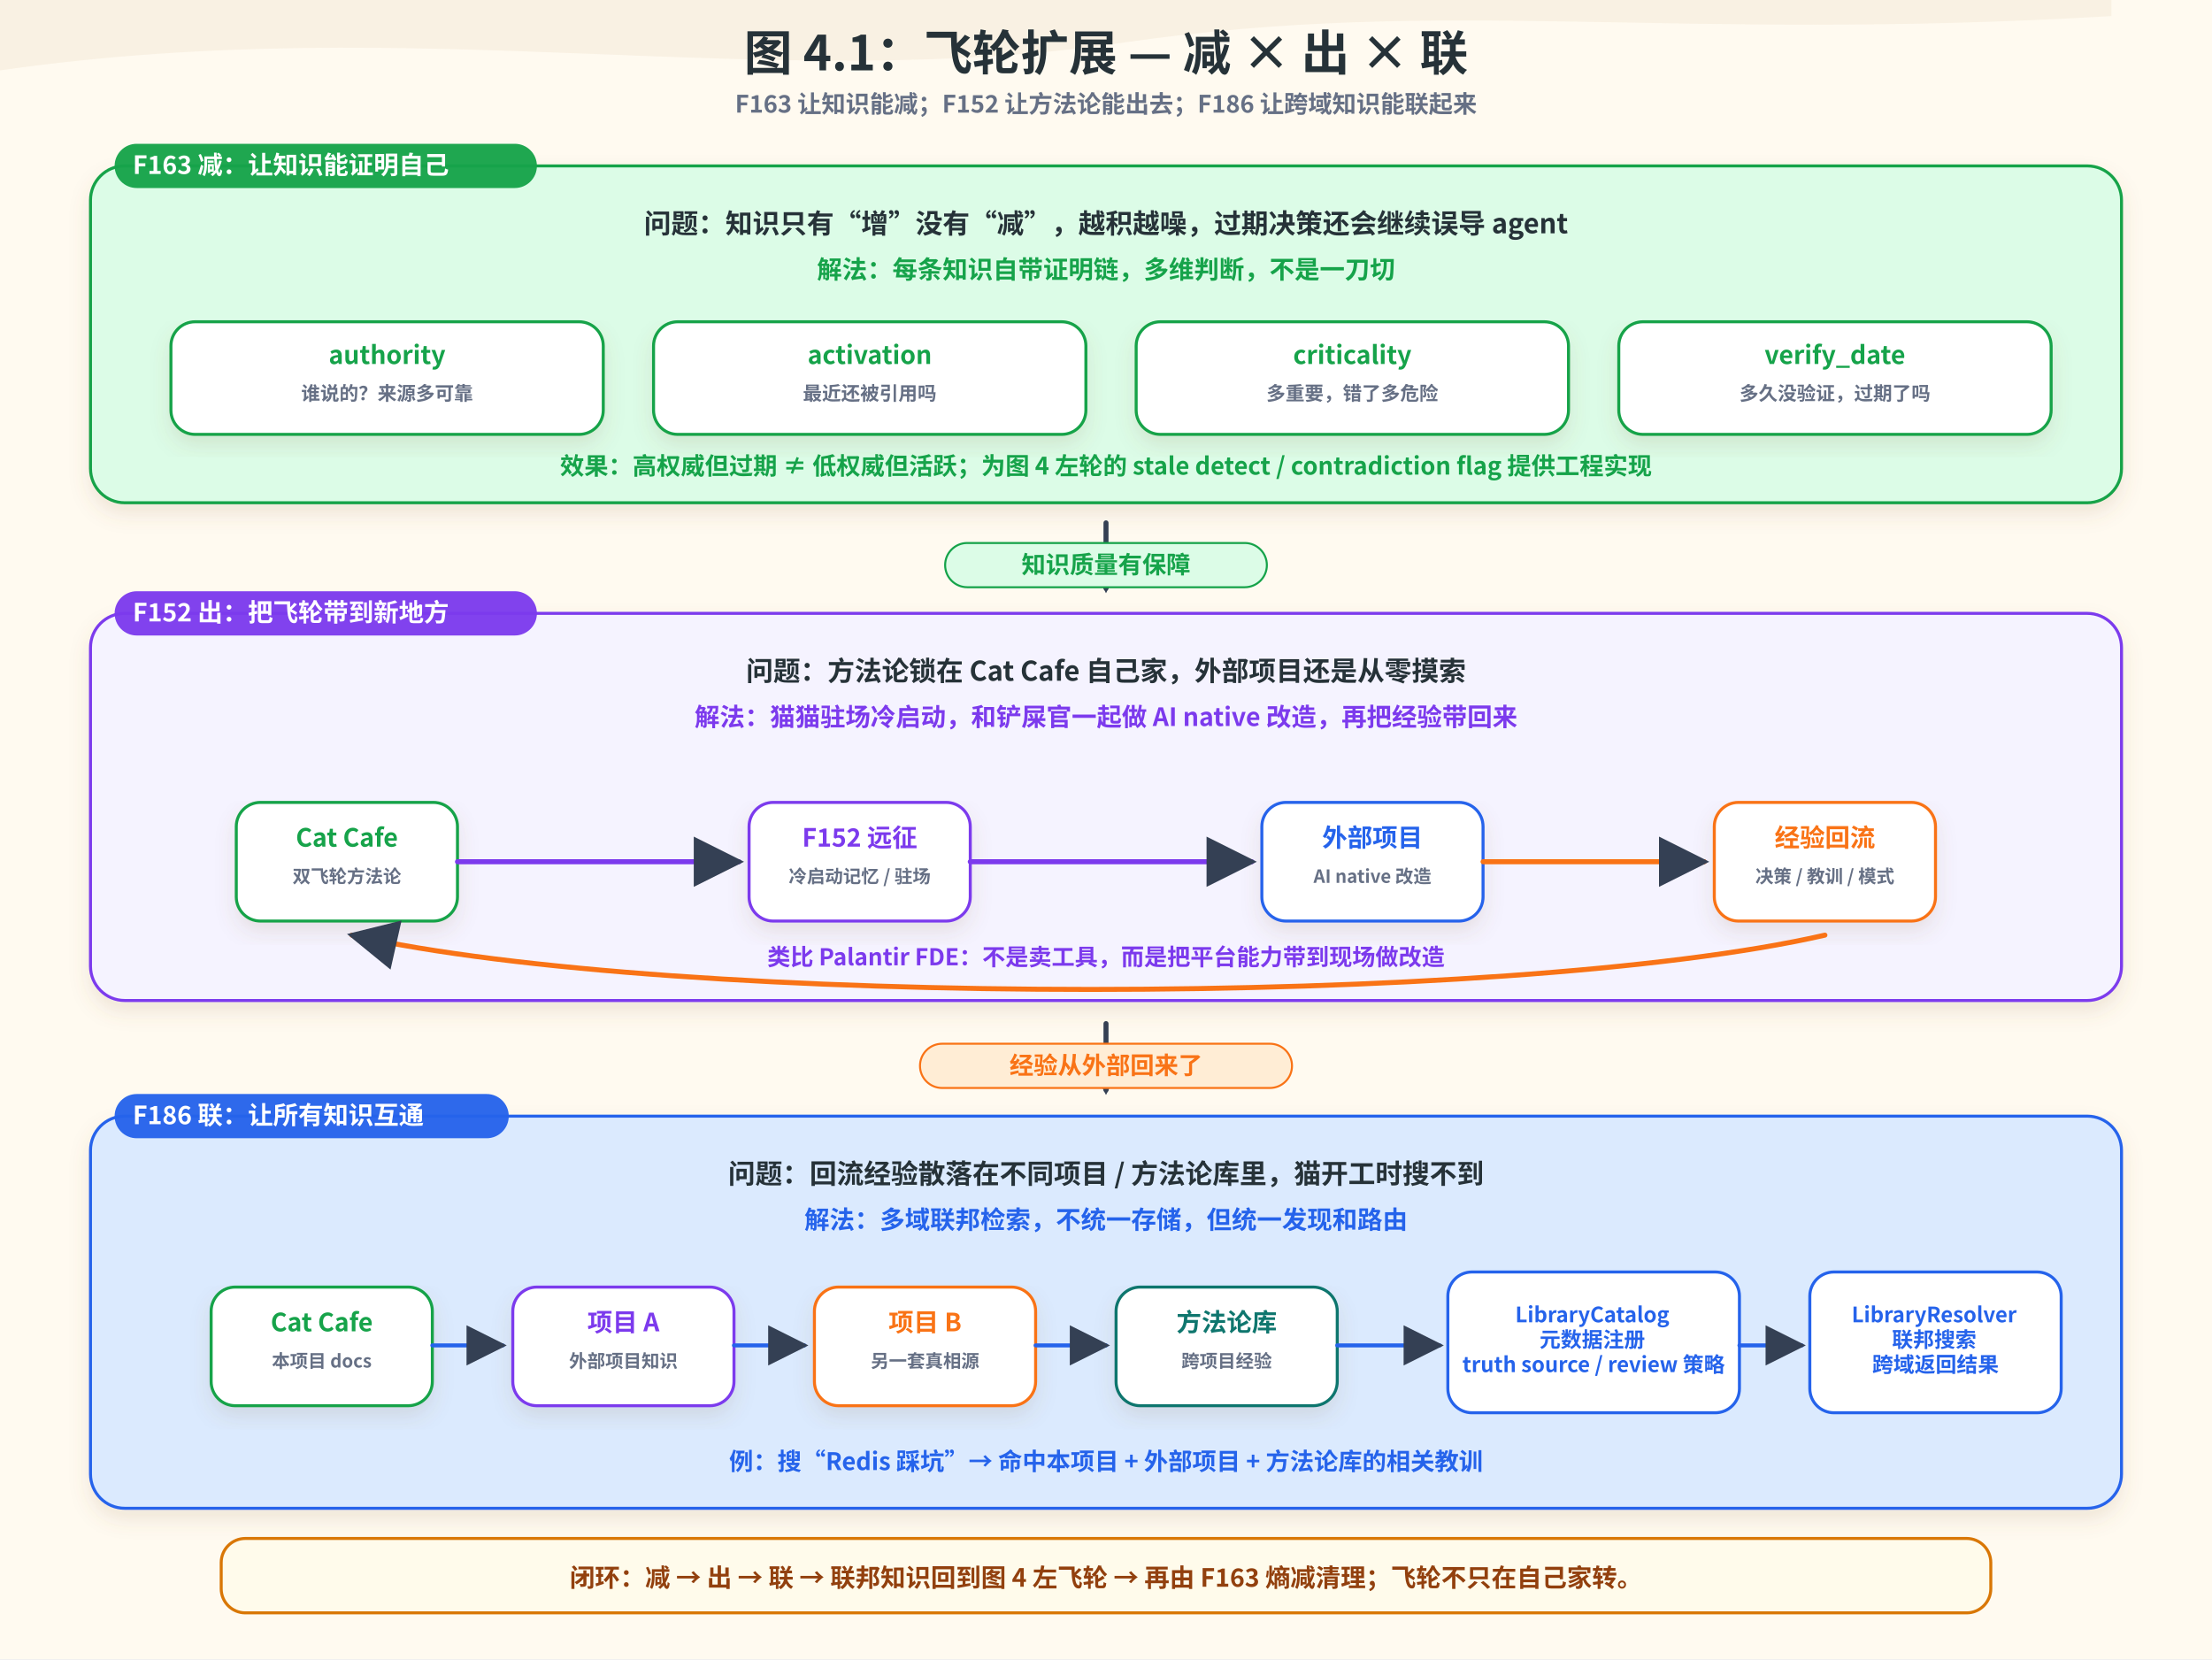
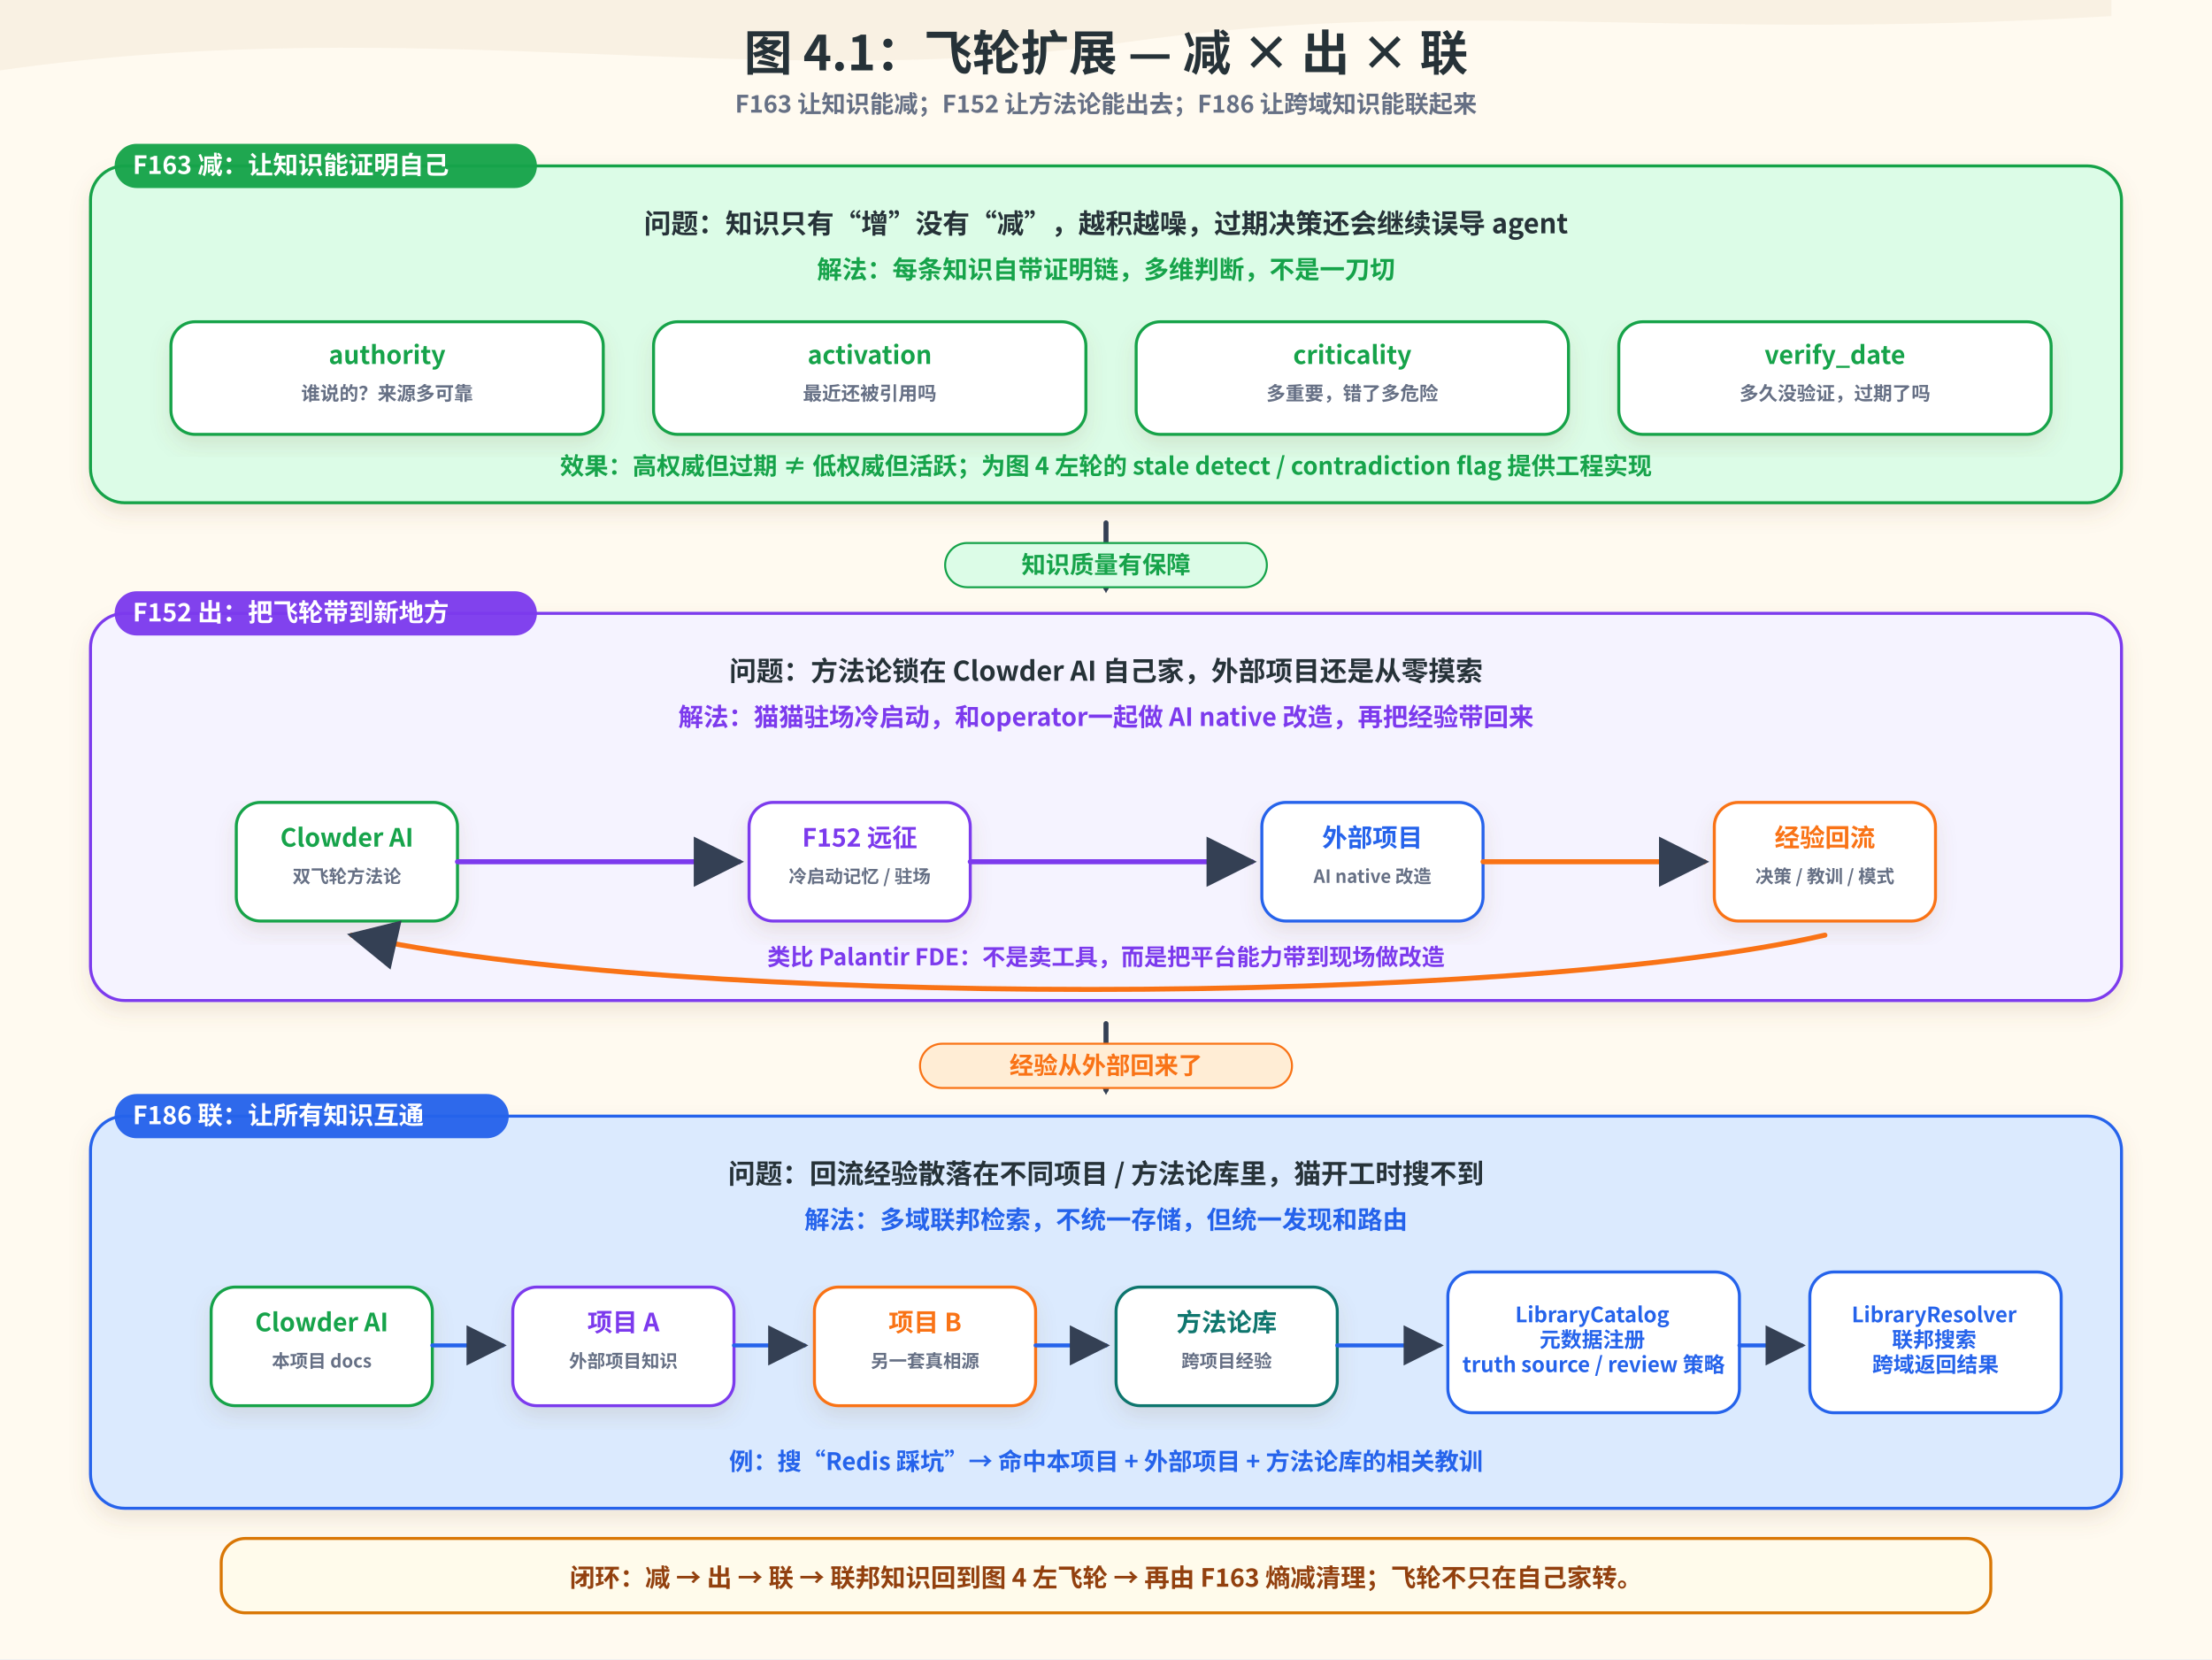
<svg xmlns="http://www.w3.org/2000/svg" width="2200" height="1650" viewBox="0 0 2200 1650">
  <defs>
    <filter id="shadow" x="-10%" y="-10%" width="120%" height="130%">
      <feDropShadow dx="0" dy="10" stdDeviation="10" flood-color="#8a6f45" flood-opacity="0.14" />
    </filter>
    <filter id="soft">
      <feTurbulence type="fractalNoise" baseFrequency="0.025" numOctaves="2" seed="12" result="noise" />
      <feColorMatrix in="noise" type="saturate" values="0" />
      <feBlend in="SourceGraphic" mode="multiply" />
    </filter>
    <marker id="arrow" viewBox="0 0 12 12" refX="10" refY="6" markerWidth="12" markerHeight="12" orient="auto-start-reverse">
      <path d="M 1 1 L 11 6 L 1 11 z" fill="#344054" />
    </marker>
    <marker id="arrowRed" viewBox="0 0 12 12" refX="10" refY="6" markerWidth="12" markerHeight="12" orient="auto-start-reverse">
      <path d="M 1 1 L 11 6 L 1 11 z" fill="#dc2626" />
    </marker>
    <style>
      text { font-family: "PingFang SC", "Hiragino Sans GB", "Noto Sans CJK SC", "Arial Unicode MS", sans-serif; letter-spacing: 0; }
      .title { font-weight: 800; fill: #263238; }
      .subtitle { fill: #667085; }
      .label { font-weight: 700; fill: #263238; }
      .small { fill: #667085; }
      .mono { font-family: "SFMono-Regular", "Menlo", "Consolas", monospace; }
    </style>
  </defs>
  <rect width="100%" height="100%" fill="#fffaf0" />
  <path d="M0,70 C420,10 760,95 1120,42 C1440,-4 1660,42 2100,16 L2100,0 L0,0 Z" fill="#f8efe0" opacity="0.8" />
  <text x="1100" y="70" text-anchor="middle" opacity="1" class="title">
    <tspan x="1100" dy="0" fill="#263238" font-weight="850" font-size="48">图 4.1：飞轮扩展 — 减 × 出 × 联</tspan>
  </text>
  <text x="1100" y="112" text-anchor="middle" opacity="1" class="">
    <tspan x="1100" dy="0" fill="#667085" font-weight="600" font-size="24">F163 让知识能减；F152 让方法论能出去；F186 让跨域知识能联起来</tspan>
  </text>
  <rect x="90" y="165" width="2020" height="335" rx="34" fill="#dcfce7" stroke="#16a34a" stroke-width="3" stroke-dasharray="" opacity="1" filter="url(#shadow)" />
  <rect x="114" y="143" width="420" height="44" rx="22" fill="#16a34a" opacity="0.96" />
  <text x="132" y="173" font-size="25" font-weight="800" fill="white">F163 减：让知识能证明自己</text>
  <text x="1100" y="232" text-anchor="middle" opacity="1" class="">
    <tspan x="1100" dy="0" fill="#263238" font-weight="850" font-size="27">问题：知识只有“增”没有“减”，越积越噪，过期决策还会继续误导 agent</tspan>
  </text>
  <text x="1100" y="277" text-anchor="middle" opacity="1" class="">
    <tspan x="1100" dy="0" fill="#16a34a" font-weight="850" font-size="25">解法：每条知识自带证明链，多维判断，不是一刀切</tspan>
  </text>
  <rect x="170" y="320" width="430" height="112" rx="24" fill="white" stroke="#16a34a" stroke-width="3" filter="url(#shadow)" />
  <text x="385" y="362" text-anchor="middle" opacity="1" class="">
    <tspan x="385" dy="0" fill="#16a34a" font-weight="900" font-size="25">authority</tspan>
  </text>
  <text x="385" y="398" text-anchor="middle" opacity="1" class="">
    <tspan x="385" dy="0" fill="#667085" font-weight="760" font-size="19">谁说的？来源多可靠</tspan>
  </text>
  <rect x="650" y="320" width="430" height="112" rx="24" fill="white" stroke="#16a34a" stroke-width="3" filter="url(#shadow)" />
  <text x="865" y="362" text-anchor="middle" opacity="1" class="">
    <tspan x="865" dy="0" fill="#16a34a" font-weight="900" font-size="25">activation</tspan>
  </text>
  <text x="865" y="398" text-anchor="middle" opacity="1" class="">
    <tspan x="865" dy="0" fill="#667085" font-weight="760" font-size="19">最近还被引用吗</tspan>
  </text>
  <rect x="1130" y="320" width="430" height="112" rx="24" fill="white" stroke="#16a34a" stroke-width="3" filter="url(#shadow)" />
  <text x="1345" y="362" text-anchor="middle" opacity="1" class="">
    <tspan x="1345" dy="0" fill="#16a34a" font-weight="900" font-size="25">criticality</tspan>
  </text>
  <text x="1345" y="398" text-anchor="middle" opacity="1" class="">
    <tspan x="1345" dy="0" fill="#667085" font-weight="760" font-size="19">多重要，错了多危险</tspan>
  </text>
  <rect x="1610" y="320" width="430" height="112" rx="24" fill="white" stroke="#16a34a" stroke-width="3" filter="url(#shadow)" />
  <text x="1825" y="362" text-anchor="middle" opacity="1" class="">
    <tspan x="1825" dy="0" fill="#16a34a" font-weight="900" font-size="25">verify_date</tspan>
  </text>
  <text x="1825" y="398" text-anchor="middle" opacity="1" class="">
    <tspan x="1825" dy="0" fill="#667085" font-weight="760" font-size="19">多久没验证，过期了吗</tspan>
  </text>
  <text x="1100" y="472" text-anchor="middle" opacity="1" class="">
    <tspan x="1100" dy="0" fill="#16a34a" font-weight="850" font-size="24">效果：高权威但过期 ≠ 低权威但活跃；为图 4 左轮的 stale detect / contradiction flag 提供工程实现</tspan>
  </text>
  <line x1="1100" y1="520" x2="1100" y2="585" stroke="#344054" stroke-width="5" stroke-linecap="round" marker-end="url(#arrow)" />
  <rect x="940" y="540" width="320" height="44" rx="22" fill="#dcfce7" stroke="#16a34a" stroke-width="2" />
  <text x="1100" y="570.16" text-anchor="middle" font-size="24" font-weight="700" fill="#16a34a">知识质量有保障</text>
  <rect x="90" y="610" width="2020" height="385" rx="34" fill="#f5f3ff" stroke="#7c3aed" stroke-width="3" stroke-dasharray="" opacity="1" filter="url(#shadow)" />
  <rect x="114" y="588" width="420" height="44" rx="22" fill="#7c3aed" opacity="0.96" />
  <text x="132" y="618" font-size="25" font-weight="800" fill="white">F152 出：把飞轮带到新地方</text>
  <text x="1100" y="677" text-anchor="middle" opacity="1" class="">
-     <tspan x="1100" dy="0" fill="#263238" font-weight="850" font-size="27">问题：方法论锁在 Cat Cafe 自己家，外部项目还是从零摸索</tspan>
+     <tspan x="1100" dy="0" fill="#263238" font-weight="850" font-size="27">问题：方法论锁在 Clowder AI 自己家，外部项目还是从零摸索</tspan>
  </text>
  <text x="1100" y="722" text-anchor="middle" opacity="1" class="">
-     <tspan x="1100" dy="0" fill="#7c3aed" font-weight="850" font-size="25">解法：猫猫驻场冷启动，和铲屎官一起做 AI native 改造，再把经验带回来</tspan>
+     <tspan x="1100" dy="0" fill="#7c3aed" font-weight="850" font-size="25">解法：猫猫驻场冷启动，和operator一起做 AI native 改造，再把经验带回来</tspan>
  </text>
  <rect x="235" y="798" width="220" height="118" rx="24" fill="white" stroke="#16a34a" stroke-width="3" filter="url(#shadow)" />
  <text x="345" y="842" text-anchor="middle" opacity="1" class="">
-     <tspan x="345" dy="0" fill="#16a34a" font-weight="900" font-size="25">Cat Cafe</tspan>
+     <tspan x="345" dy="0" fill="#16a34a" font-weight="900" font-size="25">Clowder AI</tspan>
  </text>
  <text x="345" y="878" text-anchor="middle" opacity="1" class="">
    <tspan x="345" dy="0" fill="#667085" font-weight="760" font-size="18">双飞轮方法论</tspan>
  </text>
  <rect x="745" y="798" width="220" height="118" rx="24" fill="white" stroke="#7c3aed" stroke-width="3" filter="url(#shadow)" />
  <text x="855" y="842" text-anchor="middle" opacity="1" class="">
    <tspan x="855" dy="0" fill="#7c3aed" font-weight="900" font-size="25">F152 远征</tspan>
  </text>
  <text x="855" y="878" text-anchor="middle" opacity="1" class="">
    <tspan x="855" dy="0" fill="#667085" font-weight="760" font-size="18">冷启动记忆 / 驻场</tspan>
  </text>
  <rect x="1255" y="798" width="220" height="118" rx="24" fill="white" stroke="#2563eb" stroke-width="3" filter="url(#shadow)" />
  <text x="1365" y="842" text-anchor="middle" opacity="1" class="">
    <tspan x="1365" dy="0" fill="#2563eb" font-weight="900" font-size="25">外部项目</tspan>
  </text>
  <text x="1365" y="878" text-anchor="middle" opacity="1" class="">
    <tspan x="1365" dy="0" fill="#667085" font-weight="760" font-size="18">AI native 改造</tspan>
  </text>
  <rect x="1705" y="798" width="220" height="118" rx="24" fill="white" stroke="#f97316" stroke-width="3" filter="url(#shadow)" />
  <text x="1815" y="842" text-anchor="middle" opacity="1" class="">
    <tspan x="1815" dy="0" fill="#f97316" font-weight="900" font-size="25">经验回流</tspan>
  </text>
  <text x="1815" y="878" text-anchor="middle" opacity="1" class="">
    <tspan x="1815" dy="0" fill="#667085" font-weight="760" font-size="18">决策 / 教训 / 模式</tspan>
  </text>
  <line x1="455" y1="857" x2="735" y2="857" stroke="#7c3aed" stroke-width="5" stroke-linecap="round" marker-end="url(#arrow)" />
  <line x1="965" y1="857" x2="1245" y2="857" stroke="#7c3aed" stroke-width="5" stroke-linecap="round" marker-end="url(#arrow)" />
  <line x1="1475" y1="857" x2="1695" y2="857" stroke="#f97316" stroke-width="5" stroke-linecap="round" marker-end="url(#arrow)" />
  <path d="M 1815 930 C 1500 1002, 670 1002, 350 930" fill="none" stroke="#f97316" stroke-width="5" stroke-linecap="round" marker-end="url(#arrow)" />
  <text x="1100" y="960" text-anchor="middle" opacity="1" class="">
    <tspan x="1100" dy="0" fill="#7c3aed" font-weight="850" font-size="23">类比 Palantir FDE：不是卖工具，而是把平台能力带到现场做改造</tspan>
  </text>
  <line x1="1100" y1="1018" x2="1100" y2="1084" stroke="#344054" stroke-width="5" stroke-linecap="round" marker-end="url(#arrow)" />
  <rect x="915" y="1038" width="370" height="44" rx="22" fill="#ffedd5" stroke="#f97316" stroke-width="2" />
  <text x="1100" y="1068.16" text-anchor="middle" font-size="24" font-weight="700" fill="#f97316">经验从外部回来了</text>
  <rect x="90" y="1110" width="2020" height="390" rx="34" fill="#dbeafe" stroke="#2563eb" stroke-width="3" stroke-dasharray="" opacity="1" filter="url(#shadow)" />
  <rect x="114" y="1088" width="392" height="44" rx="22" fill="#2563eb" opacity="0.96" />
  <text x="132" y="1118" font-size="25" font-weight="800" fill="white">F186 联：让所有知识互通</text>
  <text x="1100" y="1177" text-anchor="middle" opacity="1" class="">
    <tspan x="1100" dy="0" fill="#263238" font-weight="850" font-size="27">问题：回流经验散落在不同项目 / 方法论库里，猫开工时搜不到</tspan>
  </text>
  <text x="1100" y="1222" text-anchor="middle" opacity="1" class="">
    <tspan x="1100" dy="0" fill="#2563eb" font-weight="850" font-size="25">解法：多域联邦检索，不统一存储，但统一发现和路由</tspan>
  </text>
  <rect x="210" y="1280" width="220" height="118" rx="24" fill="white" stroke="#16a34a" stroke-width="3" filter="url(#shadow)" />
  <text x="320" y="1324" text-anchor="middle" opacity="1" class="">
-     <tspan x="320" dy="0" fill="#16a34a" font-weight="900" font-size="25">Cat Cafe</tspan>
+     <tspan x="320" dy="0" fill="#16a34a" font-weight="900" font-size="25">Clowder AI</tspan>
  </text>
  <text x="320" y="1360" text-anchor="middle" opacity="1" class="">
    <tspan x="320" dy="0" fill="#667085" font-weight="760" font-size="18">本项目 docs</tspan>
  </text>
  <rect x="510" y="1280" width="220" height="118" rx="24" fill="white" stroke="#7c3aed" stroke-width="3" filter="url(#shadow)" />
  <text x="620" y="1324" text-anchor="middle" opacity="1" class="">
    <tspan x="620" dy="0" fill="#7c3aed" font-weight="900" font-size="25">项目 A</tspan>
  </text>
  <text x="620" y="1360" text-anchor="middle" opacity="1" class="">
    <tspan x="620" dy="0" fill="#667085" font-weight="760" font-size="18">外部项目知识</tspan>
  </text>
  <rect x="810" y="1280" width="220" height="118" rx="24" fill="white" stroke="#f97316" stroke-width="3" filter="url(#shadow)" />
  <text x="920" y="1324" text-anchor="middle" opacity="1" class="">
    <tspan x="920" dy="0" fill="#f97316" font-weight="900" font-size="25">项目 B</tspan>
  </text>
  <text x="920" y="1360" text-anchor="middle" opacity="1" class="">
    <tspan x="920" dy="0" fill="#667085" font-weight="760" font-size="18">另一套真相源</tspan>
  </text>
  <rect x="1110" y="1280" width="220" height="118" rx="24" fill="white" stroke="#0f766e" stroke-width="3" filter="url(#shadow)" />
  <text x="1220" y="1324" text-anchor="middle" opacity="1" class="">
    <tspan x="1220" dy="0" fill="#0f766e" font-weight="900" font-size="25">方法论库</tspan>
  </text>
  <text x="1220" y="1360" text-anchor="middle" opacity="1" class="">
    <tspan x="1220" dy="0" fill="#667085" font-weight="760" font-size="18">跨项目经验</tspan>
  </text>
  <rect x="1440" y="1265" width="290" height="140" rx="24" fill="white" stroke="#2563eb" stroke-width="3" stroke-dasharray="" opacity="1" filter="" />
  <text x="1585" y="1315" text-anchor="middle" opacity="1" class="">
    <tspan x="1585" dy="0" fill="#2563eb" font-weight="850" font-size="21">LibraryCatalog</tspan>
    <tspan x="1585" dy="24.78" fill="#2563eb" font-weight="850" font-size="21">元数据注册</tspan>
    <tspan x="1585" dy="24.78" fill="#2563eb" font-weight="850" font-size="21">truth source / review 策略</tspan>
  </text>
  <rect x="1800" y="1265" width="250" height="140" rx="24" fill="white" stroke="#2563eb" stroke-width="3" stroke-dasharray="" opacity="1" filter="" />
  <text x="1925" y="1315" text-anchor="middle" opacity="1" class="">
    <tspan x="1925" dy="0" fill="#2563eb" font-weight="850" font-size="21">LibraryResolver</tspan>
    <tspan x="1925" dy="24.78" fill="#2563eb" font-weight="850" font-size="21">联邦搜索</tspan>
    <tspan x="1925" dy="24.78" fill="#2563eb" font-weight="850" font-size="21">跨域返回结果</tspan>
  </text>
  <line x1="430" y1="1338" x2="500" y2="1338" stroke="#2563eb" stroke-width="4" stroke-linecap="round" marker-end="url(#arrow)" />
  <line x1="730" y1="1338" x2="800" y2="1338" stroke="#2563eb" stroke-width="4" stroke-linecap="round" marker-end="url(#arrow)" />
  <line x1="1030" y1="1338" x2="1100" y2="1338" stroke="#2563eb" stroke-width="4" stroke-linecap="round" marker-end="url(#arrow)" />
  <line x1="1330" y1="1338" x2="1432" y2="1338" stroke="#2563eb" stroke-width="4" stroke-linecap="round" marker-end="url(#arrow)" />
  <line x1="1730" y1="1338" x2="1792" y2="1338" stroke="#2563eb" stroke-width="4" stroke-linecap="round" marker-end="url(#arrow)" />
  <text x="1100" y="1462" text-anchor="middle" opacity="1" class="">
    <tspan x="1100" dy="0" fill="#2563eb" font-weight="850" font-size="24">例：搜“Redis 踩坑”→ 命中本项目 + 外部项目 + 方法论库的相关教训</tspan>
  </text>
  <rect x="220" y="1530" width="1760" height="74" rx="24" fill="#fffbeb" stroke="#d97706" stroke-width="3" stroke-dasharray="" opacity="1" filter="" />
  <text x="1100" y="1578" text-anchor="middle" opacity="1" class="">
    <tspan x="1100" dy="0" fill="#92400e" font-weight="850" font-size="25">闭环：减 → 出 → 联 → 联邦知识回到图 4 左飞轮 → 再由 F163 熵减清理；飞轮不只在自己家转。</tspan>
  </text>
</svg>
